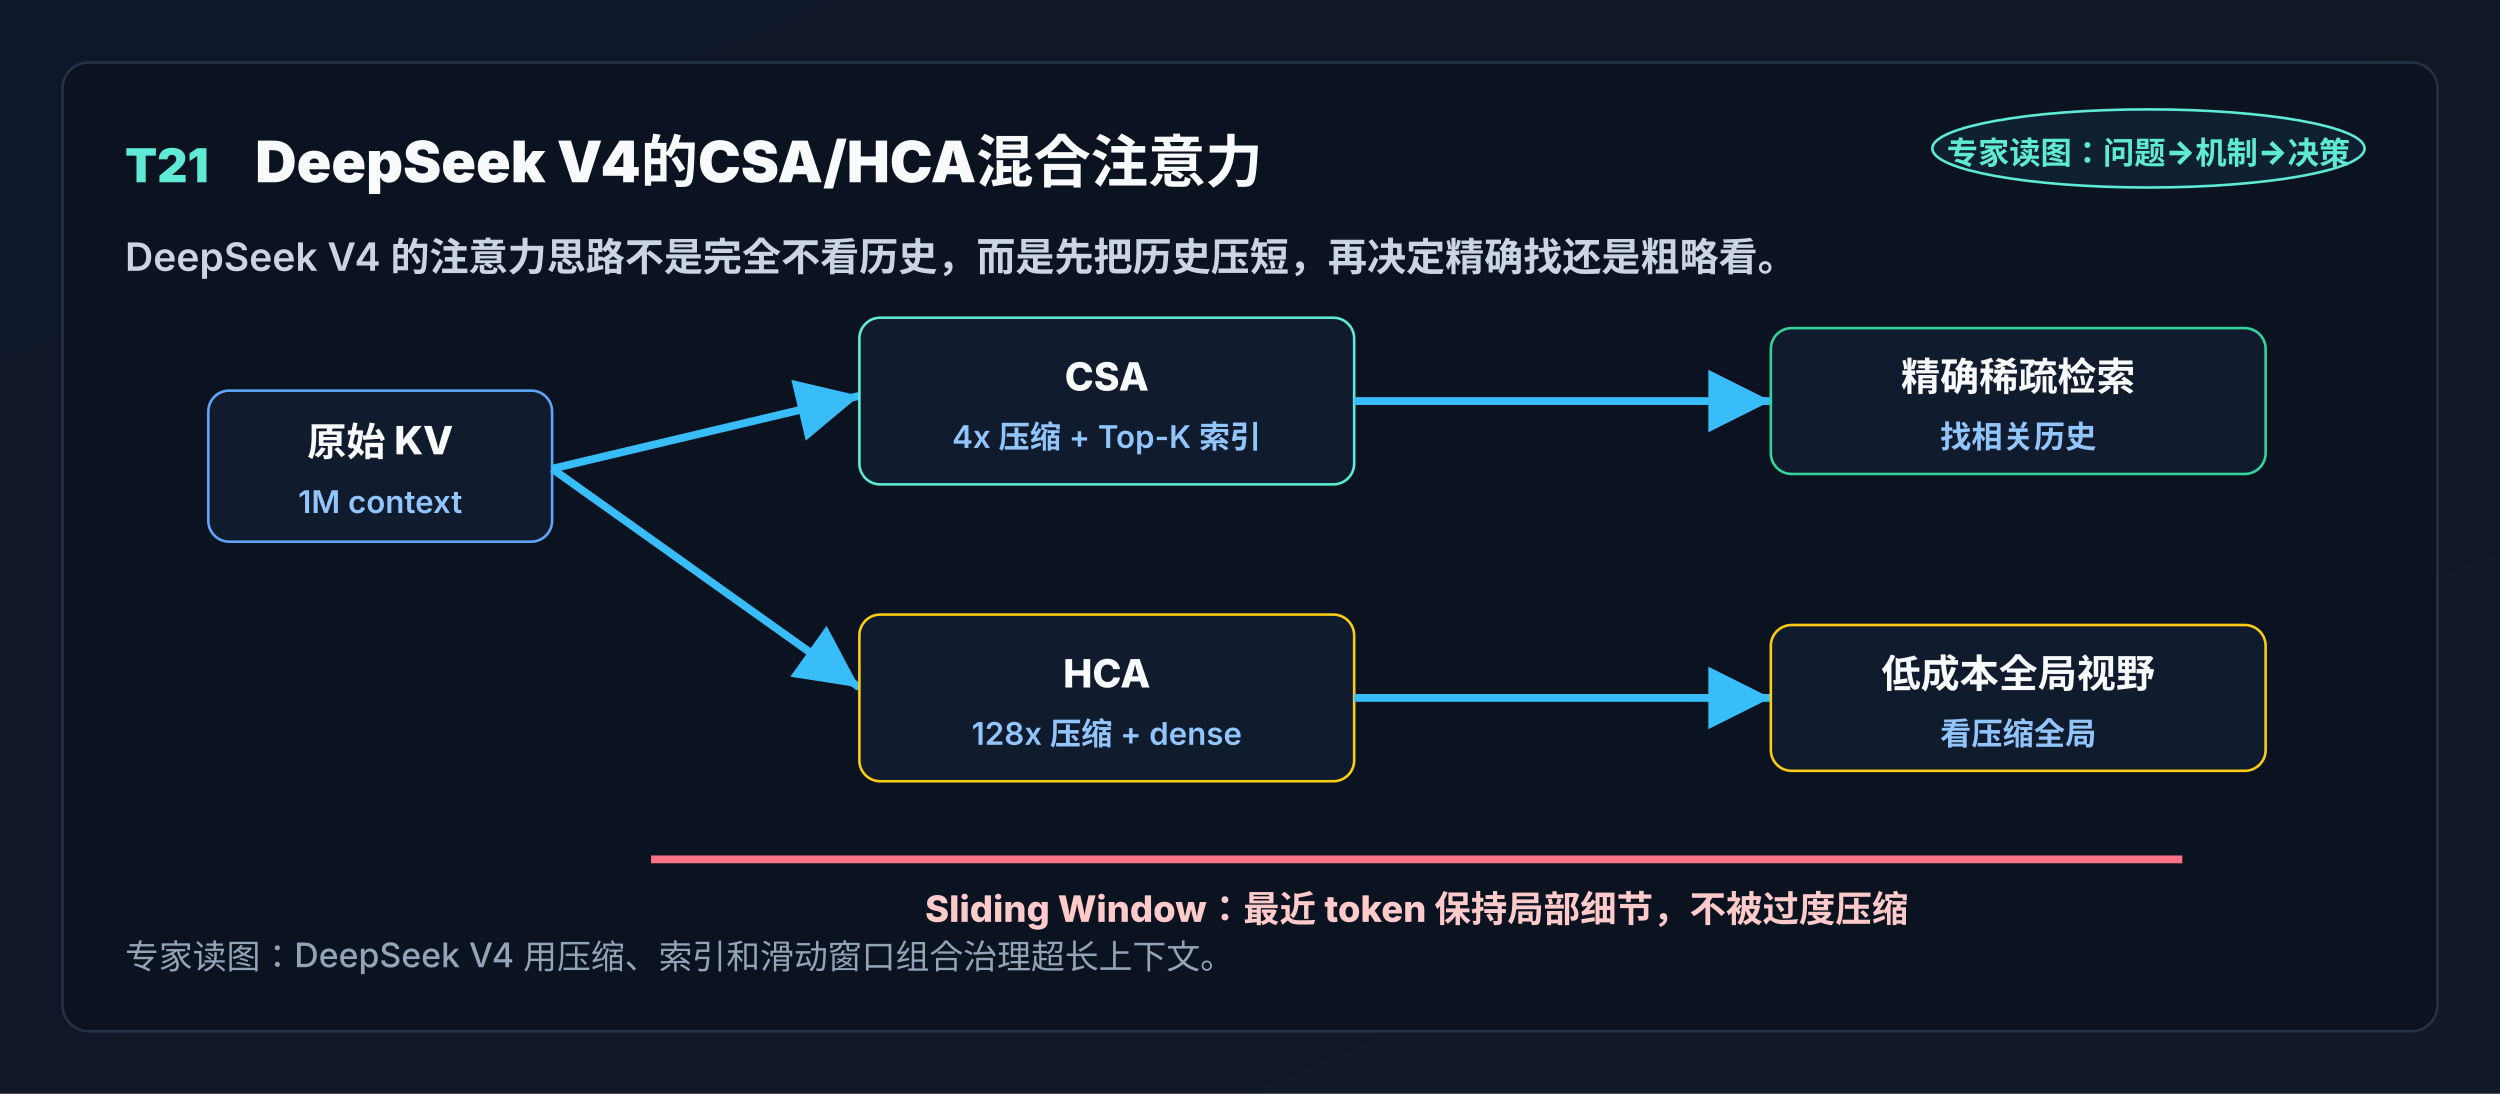
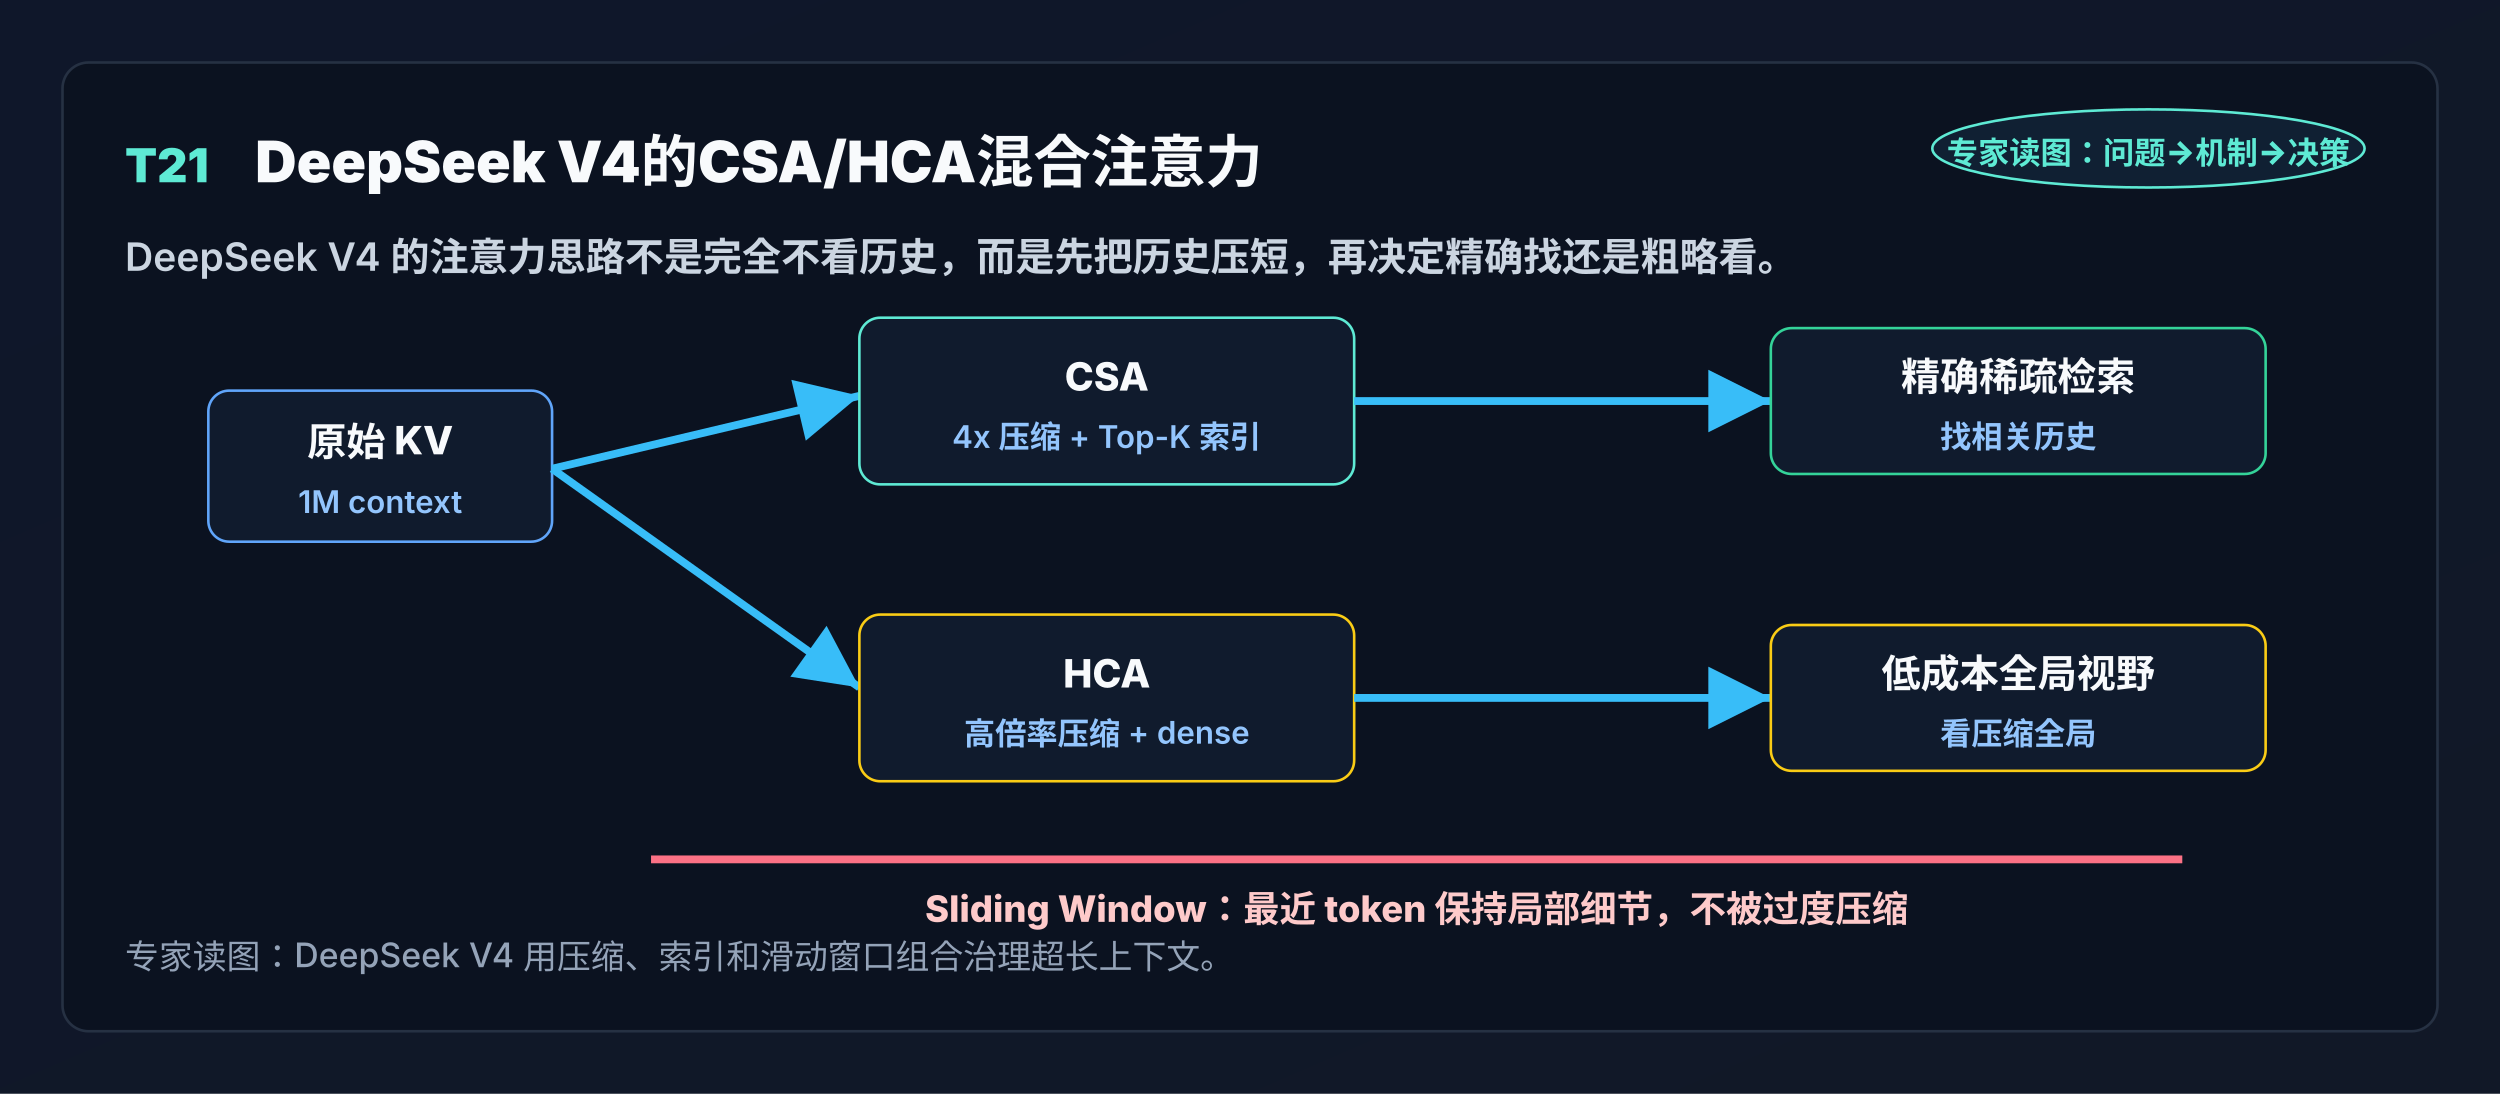
<svg xmlns="http://www.w3.org/2000/svg" width="960" height="420" viewBox="0 0 960 420" role="img" aria-labelledby="title desc">
  <defs>
    <marker id="arrow" markerWidth="12" markerHeight="12" refX="10" refY="6" orient="auto">
      <path d="M2,2 L10,6 L2,10 Z" fill="#38bdf8" />
    </marker>
    <linearGradient id="bg" x1="0" y1="0" x2="1" y2="1">
      <stop offset="0" stop-color="#0f172a" />
      <stop offset="1" stop-color="#111827" />
    </linearGradient>
  </defs>
  <rect width="960" height="420" fill="url(#bg)" />
  <rect x="24" y="24" width="912" height="372" rx="10" fill="#0b1220" stroke="#263143" />
  <text x="48" y="70" text-anchor="start" fill="#5eead4" font-size="18" font-weight="900" font-family="Inter, Microsoft YaHei, Segoe UI, sans-serif">T21</text>
  <text x="98" y="70" text-anchor="start" fill="#f8fafc" font-size="22" font-weight="900" font-family="Inter, Microsoft YaHei, Segoe UI, sans-serif">DeepSeek V4的CSA/HCA混合注意力</text>
  <text x="48" y="104" text-anchor="start" fill="#cbd5e1" font-size="15" font-weight="600" font-family="Inter, Microsoft YaHei, Segoe UI, sans-serif">DeepSeek V4 的注意力思路不是完全不看历史，而是先把历史压短，再决定精确找还是粗略看。</text>
  <rect x="742" y="42" width="166" height="30" rx="999" fill="#102033" stroke="#5eead4" opacity="1" />
  <text x="825" y="63" text-anchor="middle" fill="#5eead4" font-size="12" font-weight="900" font-family="Inter, Microsoft YaHei, Segoe UI, sans-serif">专家读图：问题→机制→决策</text>
  <rect x="80" y="150" width="132" height="58" rx="8" fill="#101b2d" stroke="#60a5fa" opacity="1" />
  <text x="146" y="175" text-anchor="middle" fill="#f8fafc" font-size="15" font-weight="800" font-family="Inter, Microsoft YaHei, Segoe UI, sans-serif">原始 KV</text>
  <text x="146" y="197" text-anchor="middle" fill="#93c5fd" font-size="12" font-weight="600" font-family="Inter, Microsoft YaHei, Segoe UI, sans-serif">1M context</text>
  <path d="M 212 180 L 330 152" stroke="#38bdf8" stroke-width="3" marker-end="url(#arrow)" fill="none" />
  <path d="M 212 180 L 330 264" stroke="#38bdf8" stroke-width="3" marker-end="url(#arrow)" fill="none" />
  <rect x="330" y="122" width="190" height="64" rx="8" fill="#101b2d" stroke="#5eead4" opacity="1" />
  <text x="425" y="150" text-anchor="middle" fill="#f8fafc" font-size="15" font-weight="800" font-family="Inter, Microsoft YaHei, Segoe UI, sans-serif">CSA</text>
  <text x="425" y="172" text-anchor="middle" fill="#93c5fd" font-size="12" font-weight="600" font-family="Inter, Microsoft YaHei, Segoe UI, sans-serif">4x 压缩 + Top-K 索引</text>
  <rect x="330" y="236" width="190" height="64" rx="8" fill="#101b2d" stroke="#facc15" opacity="1" />
  <text x="425" y="264" text-anchor="middle" fill="#f8fafc" font-size="15" font-weight="800" font-family="Inter, Microsoft YaHei, Segoe UI, sans-serif">HCA</text>
-   <text x="425" y="286" text-anchor="middle" fill="#93c5fd" font-size="12" font-weight="600" font-family="Inter, Microsoft YaHei, Segoe UI, sans-serif">128x 压缩 + dense</text>
+   <text x="425" y="286" text-anchor="middle" fill="#93c5fd" font-size="12" font-weight="600" font-family="Inter, Microsoft YaHei, Segoe UI, sans-serif">高倍率压缩 + dense</text>
  <path d="M 520 154 L 680 154" stroke="#38bdf8" stroke-width="3" marker-end="url(#arrow)" fill="none" />
  <path d="M 520 268 L 680 268" stroke="#38bdf8" stroke-width="3" marker-end="url(#arrow)" fill="none" />
  <rect x="680" y="126" width="190" height="56" rx="8" fill="#101b2d" stroke="#34d399" opacity="1" />
  <text x="775" y="150" text-anchor="middle" fill="#f8fafc" font-size="15" font-weight="800" font-family="Inter, Microsoft YaHei, Segoe UI, sans-serif">精确稀疏检索</text>
  <text x="775" y="172" text-anchor="middle" fill="#93c5fd" font-size="12" font-weight="600" font-family="Inter, Microsoft YaHei, Segoe UI, sans-serif">找相关历史</text>
  <rect x="680" y="240" width="190" height="56" rx="8" fill="#101b2d" stroke="#facc15" opacity="1" />
  <text x="775" y="264" text-anchor="middle" fill="#f8fafc" font-size="15" font-weight="800" font-family="Inter, Microsoft YaHei, Segoe UI, sans-serif">低成本全局视野</text>
  <text x="775" y="286" text-anchor="middle" fill="#93c5fd" font-size="12" font-weight="600" font-family="Inter, Microsoft YaHei, Segoe UI, sans-serif">看压缩全局</text>
  <path d="M 250 330 L 838 330" stroke="#fb7185" stroke-width="3" fill="none" />
  <text x="544" y="354" text-anchor="middle" fill="#fecaca" font-size="14" font-weight="800" font-family="Inter, Microsoft YaHei, Segoe UI, sans-serif">Sliding Window：最近 token 保持局部细节，不被过度压缩</text>
  <text x="48" y="372" text-anchor="start" fill="#94a3b8" font-size="13" font-weight="500" font-family="Inter, Microsoft YaHei, Segoe UI, sans-serif">专家读图：DeepSeek V4 用压缩、索引和滑动窗口组合治理超长上下文。</text>
</svg>
